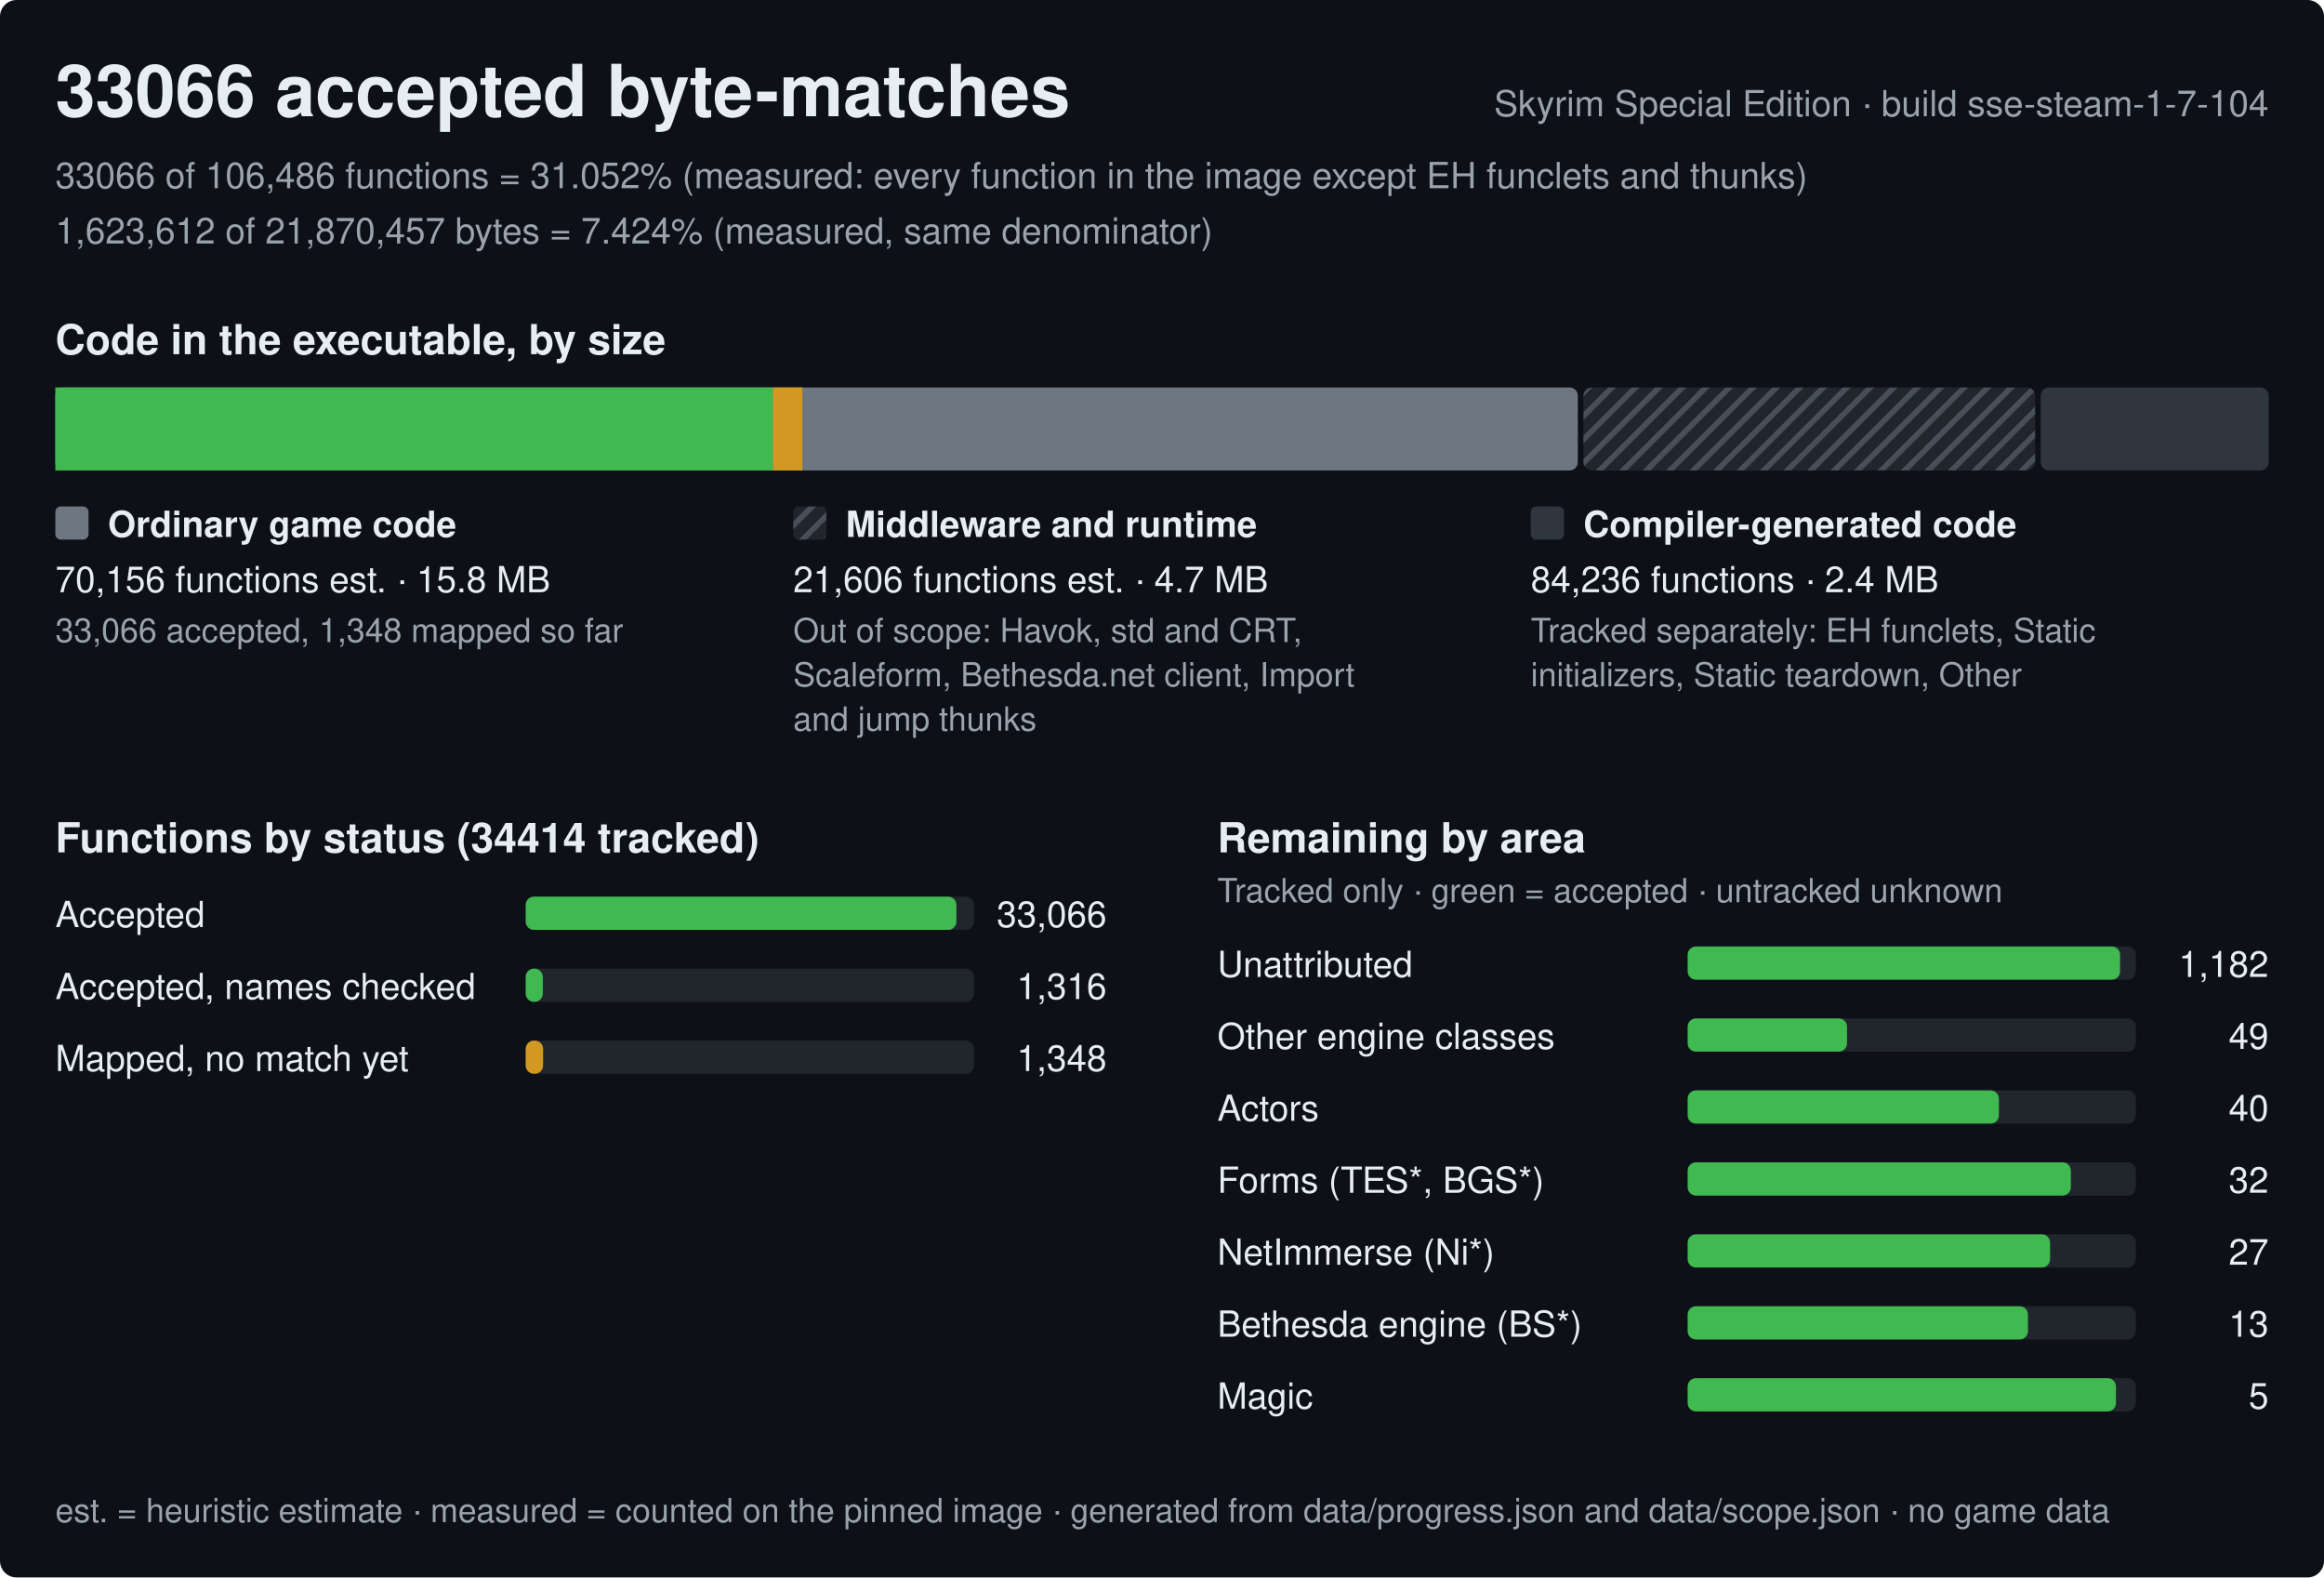
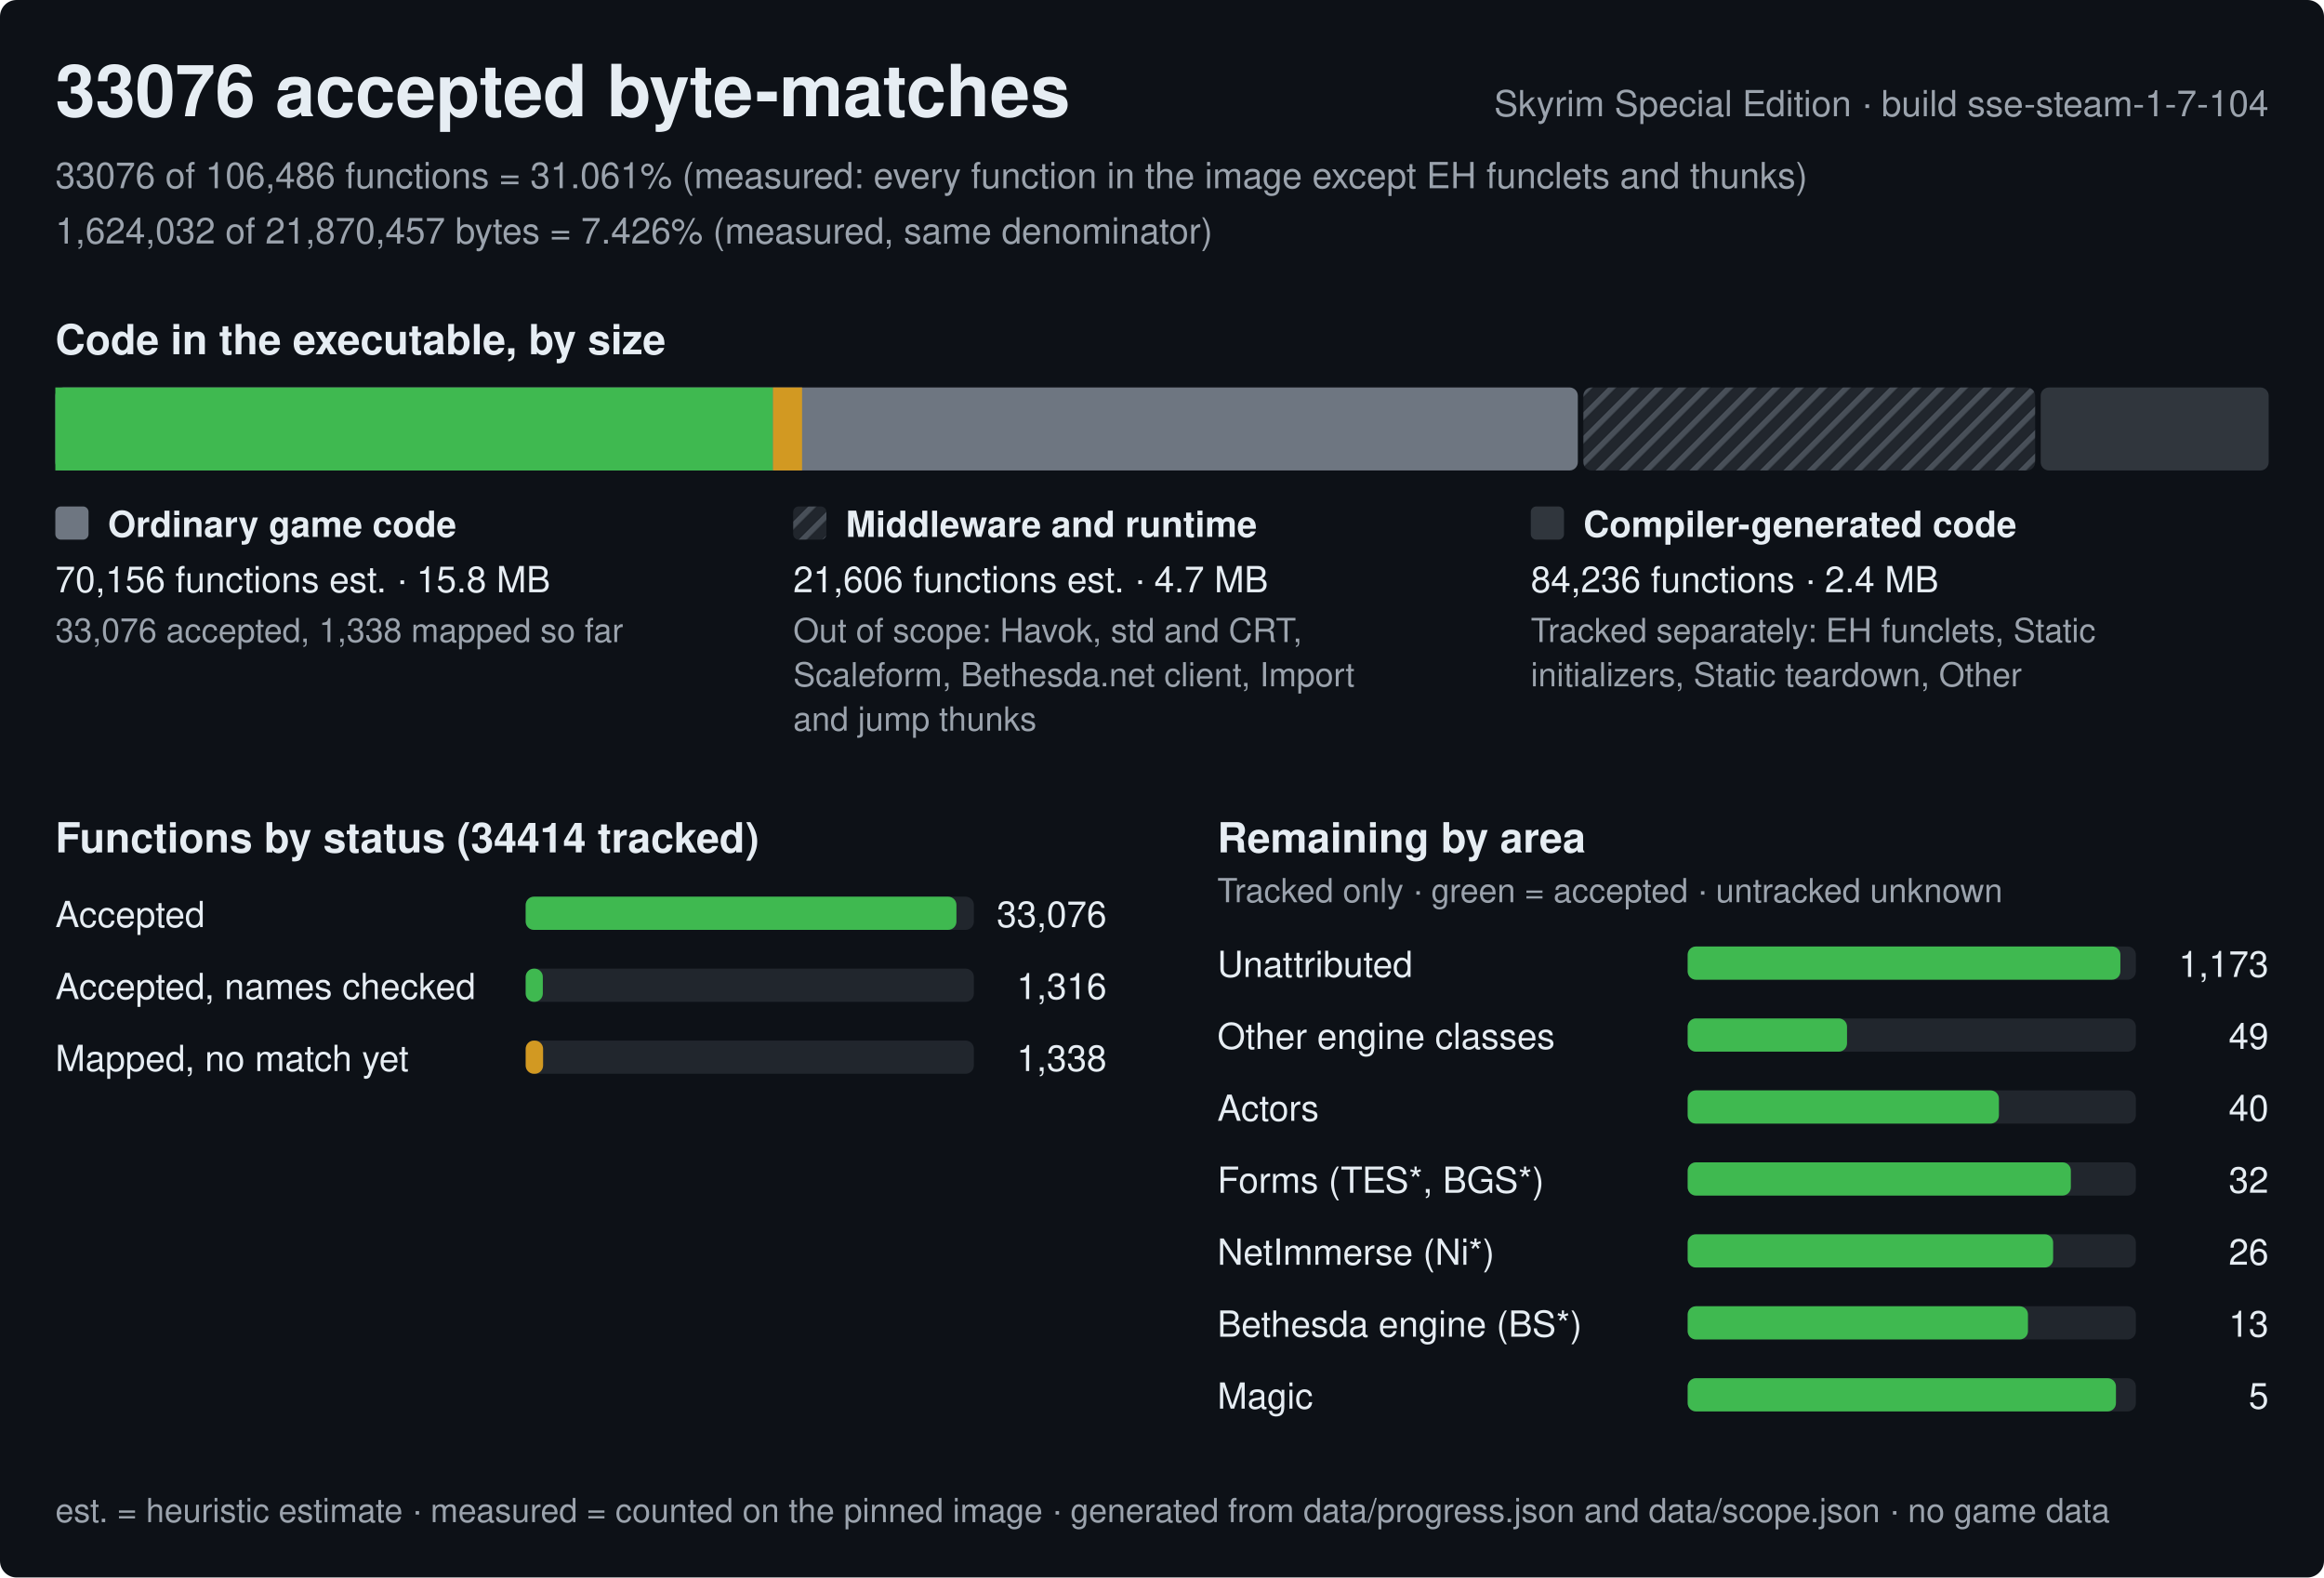
<svg xmlns="http://www.w3.org/2000/svg" width="840" height="570" viewBox="0 0 840 570" role="img" aria-label="Progress of the Skyrim Special Edition byte-matching reconstruction, build sse-steam-1-7-104">
  <style>text{font-family:-apple-system,BlinkMacSystemFont,'Segoe UI',Helvetica,Arial,sans-serif;fill:#e6edf3;white-space:pre}.h{font-size:26px;font-weight:600}.st{font-size:15px;font-weight:600}.lb{font-size:13px;font-weight:600}.bl{font-size:12px;font-weight:600;stroke:#0d1117;stroke-width:3px;paint-order:stroke;stroke-linejoin:round}.rl{font-size:13px}.fn{font-size:12px;fill:#9ba3ad}.mu{fill:#9ba3ad}</style>
  <defs>
    <pattern id="hx" width="6" height="6" patternUnits="userSpaceOnUse" patternTransform="rotate(45)">
      <rect width="6" height="6" fill="#21262d" />
      <rect width="2" height="6" fill="#484f58" />
    </pattern>
  </defs>
  <rect width="840" height="570" rx="6" fill="#0d1117" />
-   <text x="20" y="42" class="h">33066 accepted byte-matches</text>
+   <text x="20" y="42" class="h">33076 accepted byte-matches</text>
  <text x="820" y="42" class="rl mu" text-anchor="end">Skyrim Special Edition · build sse-steam-1-7-104</text>
-   <text x="20" y="68" class="rl mu">33066 of 106,486 functions = 31.052% (measured: every function in the image except EH funclets and thunks)</text>
-   <text x="20" y="88" class="rl mu">1,623,612 of 21,870,457 bytes = 7.424% (measured, same denominator)</text>
+   <text x="20" y="68" class="rl mu">33076 of 106,486 functions = 31.061% (measured: every function in the image except EH funclets and thunks)</text>
+   <text x="20" y="88" class="rl mu">1,624,032 of 21,870,457 bytes = 7.426% (measured, same denominator)</text>
  <text x="20" y="128" class="st">Code in the executable, by size</text>
  <rect x="20" y="140" width="550.3" height="30" rx="3" fill="#6e7681" />
  <rect x="20" y="140" width="259.4" height="30" fill="#3fb950" />
-   <rect x="279.4" y="140" width="10.6" height="30" fill="#d29922" />
+   <rect x="279.4" y="140" width="10.5" height="30" fill="#d29922" />
  <rect x="572.3" y="140" width="163.3" height="30" rx="3" fill="url(#hx)" />
  <rect x="737.6" y="140" width="82.4" height="30" rx="3" fill="#30363d" />
  <rect x="20" y="183" width="12" height="12" rx="2" fill="#6e7681" />
  <text x="39" y="194" class="lb">Ordinary game code</text>
  <text x="20" y="214" class="rl">70,156 functions est. · 15.8 MB</text>
-   <text x="20" y="232" class="fn">33,066 accepted, 1,348 mapped so far</text>
+   <text x="20" y="232" class="fn">33,076 accepted, 1,338 mapped so far</text>
  <rect x="286.7" y="183" width="12" height="12" rx="2" fill="url(#hx)" />
  <text x="305.7" y="194" class="lb">Middleware and runtime</text>
  <text x="286.7" y="214" class="rl">21,606 functions est. · 4.7 MB</text>
  <text x="286.7" y="232" class="fn">Out of scope: Havok, std and CRT,</text>
  <text x="286.7" y="248" class="fn">Scaleform, Bethesda.net client, Import</text>
  <text x="286.7" y="264" class="fn">and jump thunks</text>
  <rect x="553.3" y="183" width="12" height="12" rx="2" fill="#30363d" />
  <text x="572.3" y="194" class="lb">Compiler-generated code</text>
  <text x="553.3" y="214" class="rl">84,236 functions · 2.4 MB</text>
  <text x="553.3" y="232" class="fn">Tracked separately: EH funclets, Static</text>
  <text x="553.3" y="248" class="fn">initializers, Static teardown, Other</text>
  <text x="20" y="308" class="st">Functions by status (34414 tracked)</text>
  <text x="20" y="335" class="rl">Accepted</text>
  <rect x="190" y="324" width="162.0" height="12" rx="3" fill="#21262d" />
  <rect x="190" y="324" width="155.7" height="12" rx="3" fill="#3fb950" />
-   <text x="400.0" y="335" class="rl" text-anchor="end">33,066</text>
+   <text x="400.0" y="335" class="rl" text-anchor="end">33,076</text>
  <text x="20" y="361" class="rl">Accepted, names checked</text>
  <rect x="190" y="350" width="162.0" height="12" rx="3" fill="#21262d" />
  <rect x="190" y="350" width="6.2" height="12" rx="3" fill="#3fb950" />
  <text x="400.0" y="361" class="rl" text-anchor="end">1,316</text>
  <text x="20" y="387" class="rl">Mapped, no match yet</text>
  <rect x="190" y="376" width="162.0" height="12" rx="3" fill="#21262d" />
  <rect x="190" y="376" width="6.3" height="12" rx="3" fill="#d29922" />
-   <text x="400.0" y="387" class="rl" text-anchor="end">1,348</text>
+   <text x="400.0" y="387" class="rl" text-anchor="end">1,338</text>
  <text x="440.0" y="308" class="st">Remaining by area</text>
  <text x="440.0" y="326" class="fn">Tracked only · green = accepted · untracked unknown</text>
  <text x="440.0" y="353" class="rl">Unattributed</text>
  <rect x="610.0" y="342" width="162.0" height="12" rx="3" fill="#21262d" />
-   <rect x="610.0" y="342" width="156.3" height="12" rx="3" fill="#3fb950" />
-   <text x="820.0" y="353" class="rl" text-anchor="end">1,182</text>
+   <rect x="610.0" y="342" width="156.4" height="12" rx="3" fill="#3fb950" />
+   <text x="820.0" y="353" class="rl" text-anchor="end">1,173</text>
  <text x="440.0" y="379" class="rl">Other engine classes</text>
  <rect x="610.0" y="368" width="162.0" height="12" rx="3" fill="#21262d" />
  <rect x="610.0" y="368" width="57.6" height="12" rx="3" fill="#3fb950" />
  <text x="820.0" y="379" class="rl" text-anchor="end">49</text>
  <text x="440.0" y="405" class="rl">Actors</text>
  <rect x="610.0" y="394" width="162.0" height="12" rx="3" fill="#21262d" />
  <rect x="610.0" y="394" width="112.5" height="12" rx="3" fill="#3fb950" />
  <text x="820.0" y="405" class="rl" text-anchor="end">40</text>
  <text x="440.0" y="431" class="rl">Forms (TES*, BGS*)</text>
  <rect x="610.0" y="420" width="162.0" height="12" rx="3" fill="#21262d" />
  <rect x="610.0" y="420" width="138.5" height="12" rx="3" fill="#3fb950" />
  <text x="820.0" y="431" class="rl" text-anchor="end">32</text>
  <text x="440.0" y="457" class="rl">NetImmerse (Ni*)</text>
  <rect x="610.0" y="446" width="162.0" height="12" rx="3" fill="#21262d" />
-   <rect x="610.0" y="446" width="131" height="12" rx="3" fill="#3fb950" />
-   <text x="820.0" y="457" class="rl" text-anchor="end">27</text>
+   <rect x="610.0" y="446" width="132.1" height="12" rx="3" fill="#3fb950" />
+   <text x="820.0" y="457" class="rl" text-anchor="end">26</text>
  <text x="440.0" y="483" class="rl">Bethesda engine (BS*)</text>
  <rect x="610.0" y="472" width="162.0" height="12" rx="3" fill="#21262d" />
  <rect x="610.0" y="472" width="123" height="12" rx="3" fill="#3fb950" />
  <text x="820.0" y="483" class="rl" text-anchor="end">13</text>
  <text x="440.0" y="509" class="rl">Magic</text>
  <rect x="610.0" y="498" width="162.0" height="12" rx="3" fill="#21262d" />
  <rect x="610.0" y="498" width="154.8" height="12" rx="3" fill="#3fb950" />
  <text x="820.0" y="509" class="rl" text-anchor="end">5</text>
  <text x="20" y="550" class="fn">est. = heuristic estimate · measured = counted on the pinned image · generated from data/progress.json and data/scope.json · no game data</text>
</svg>
